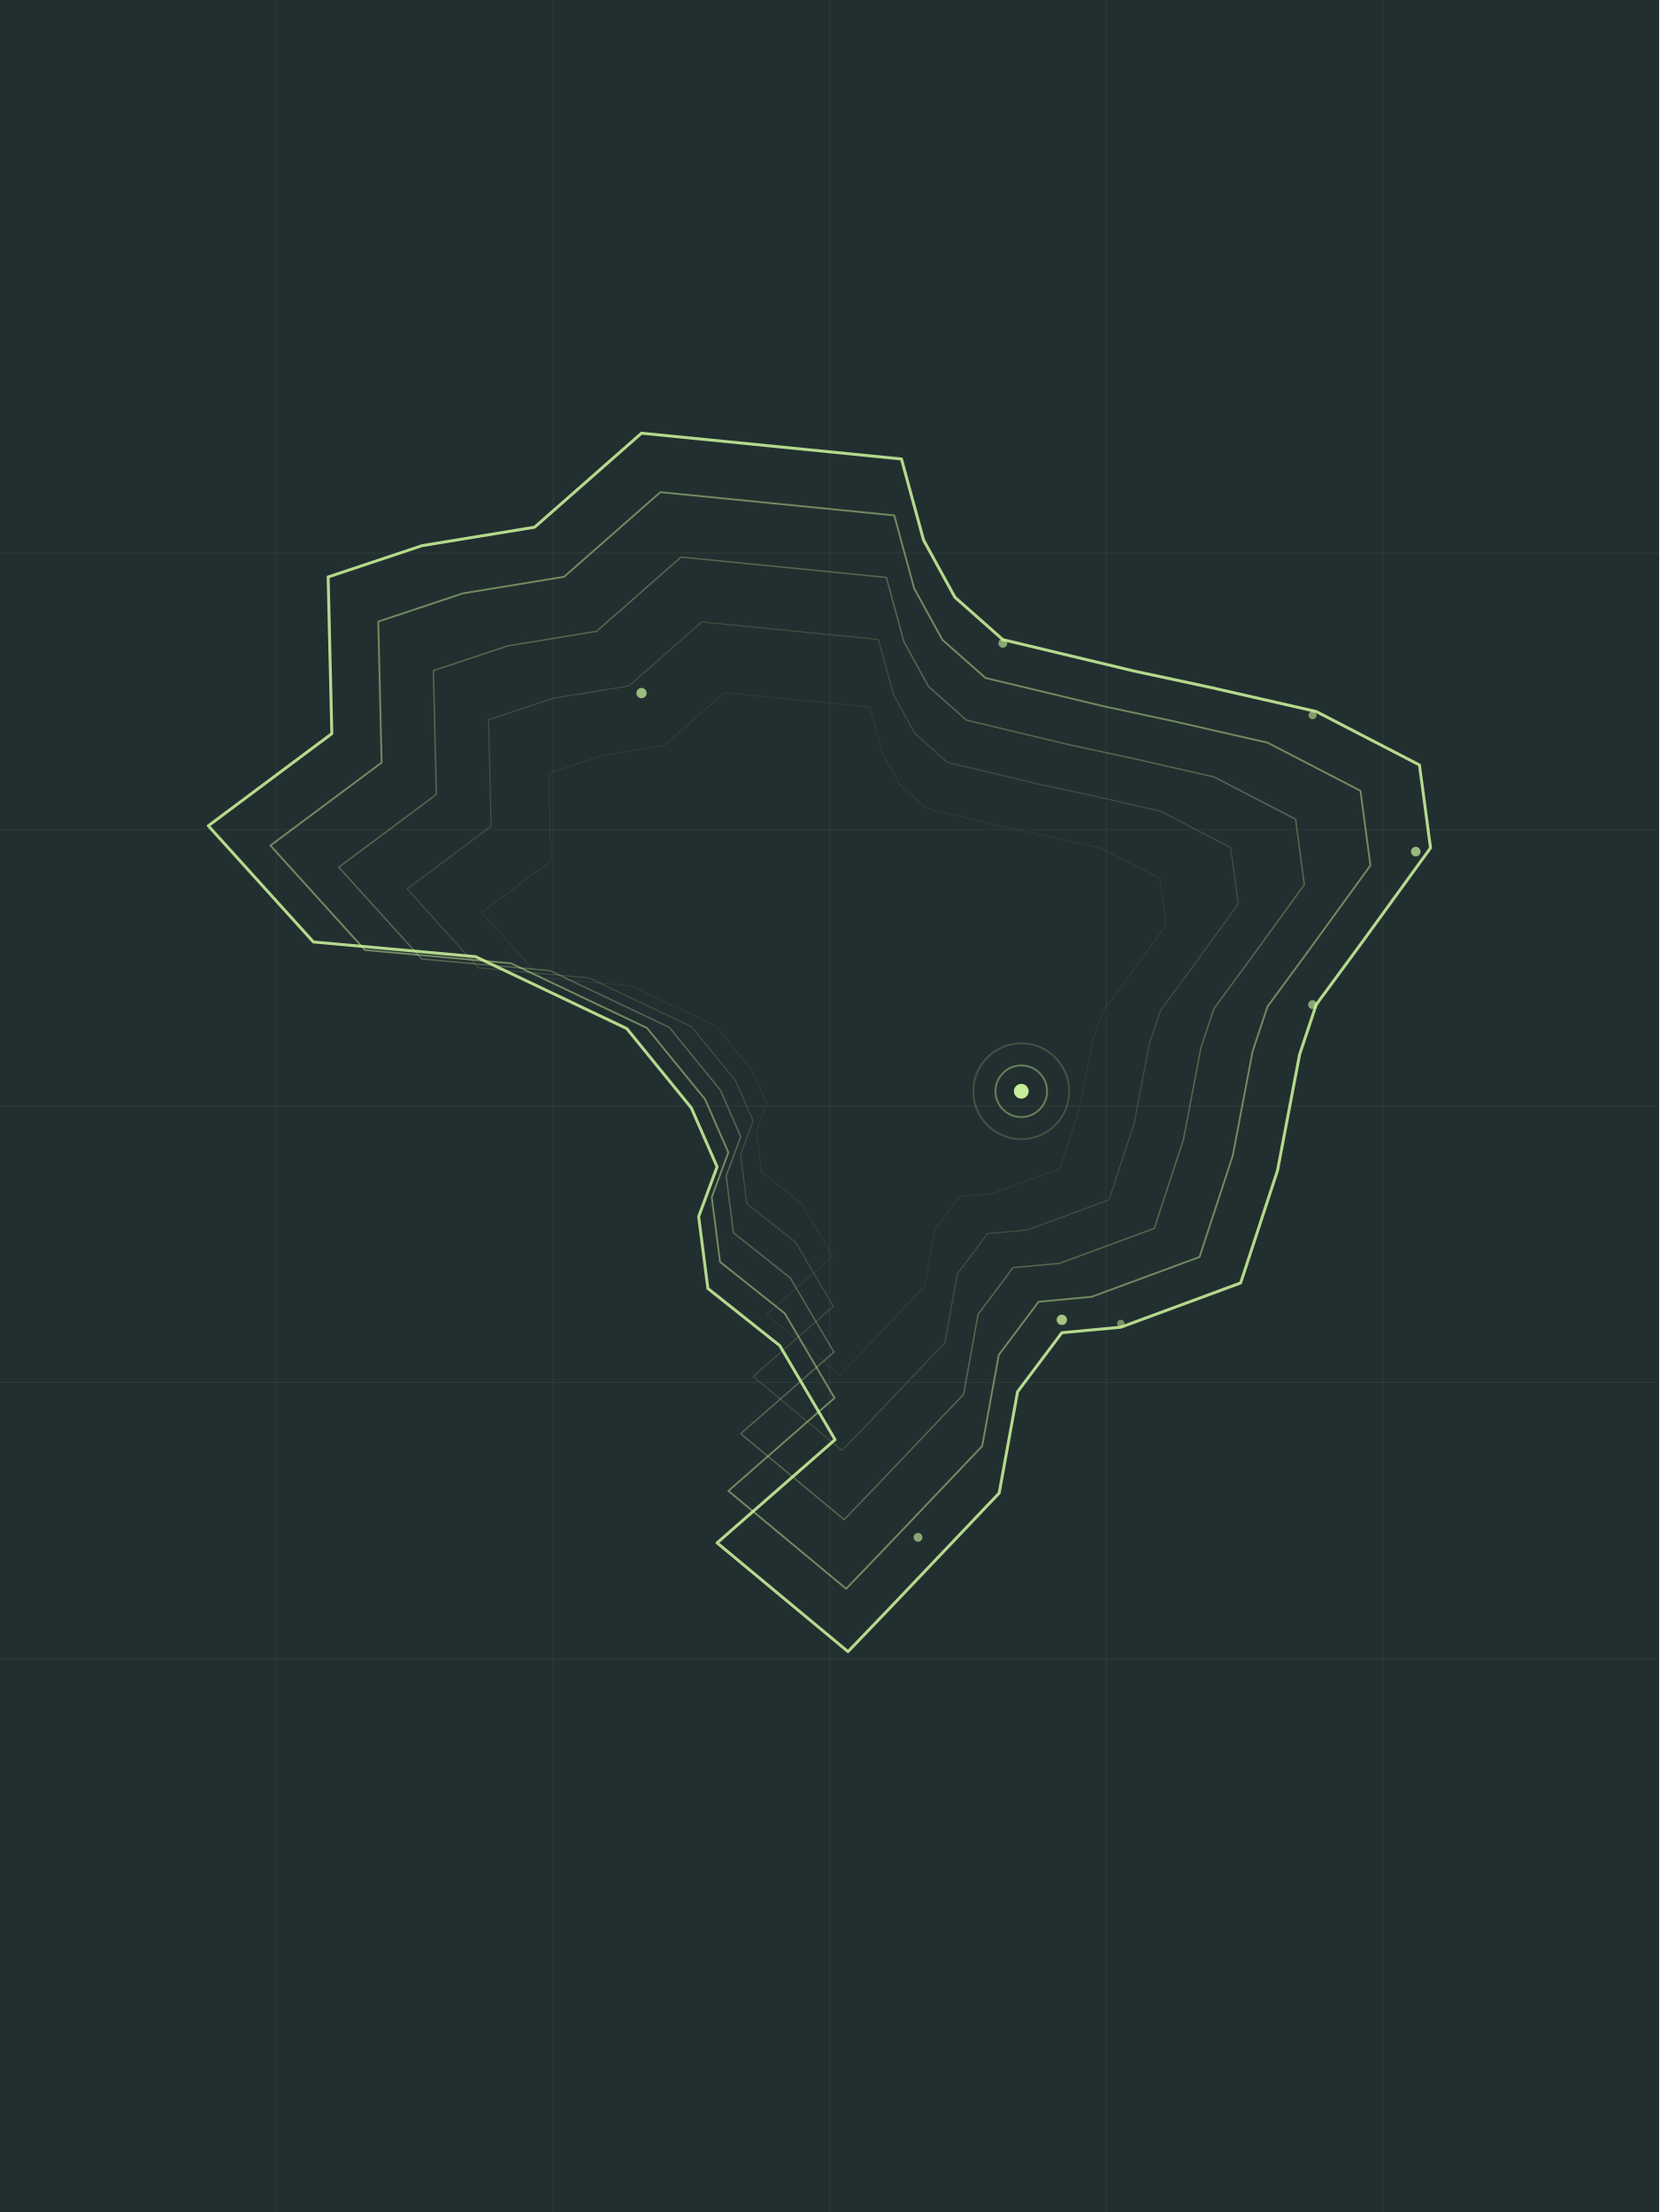
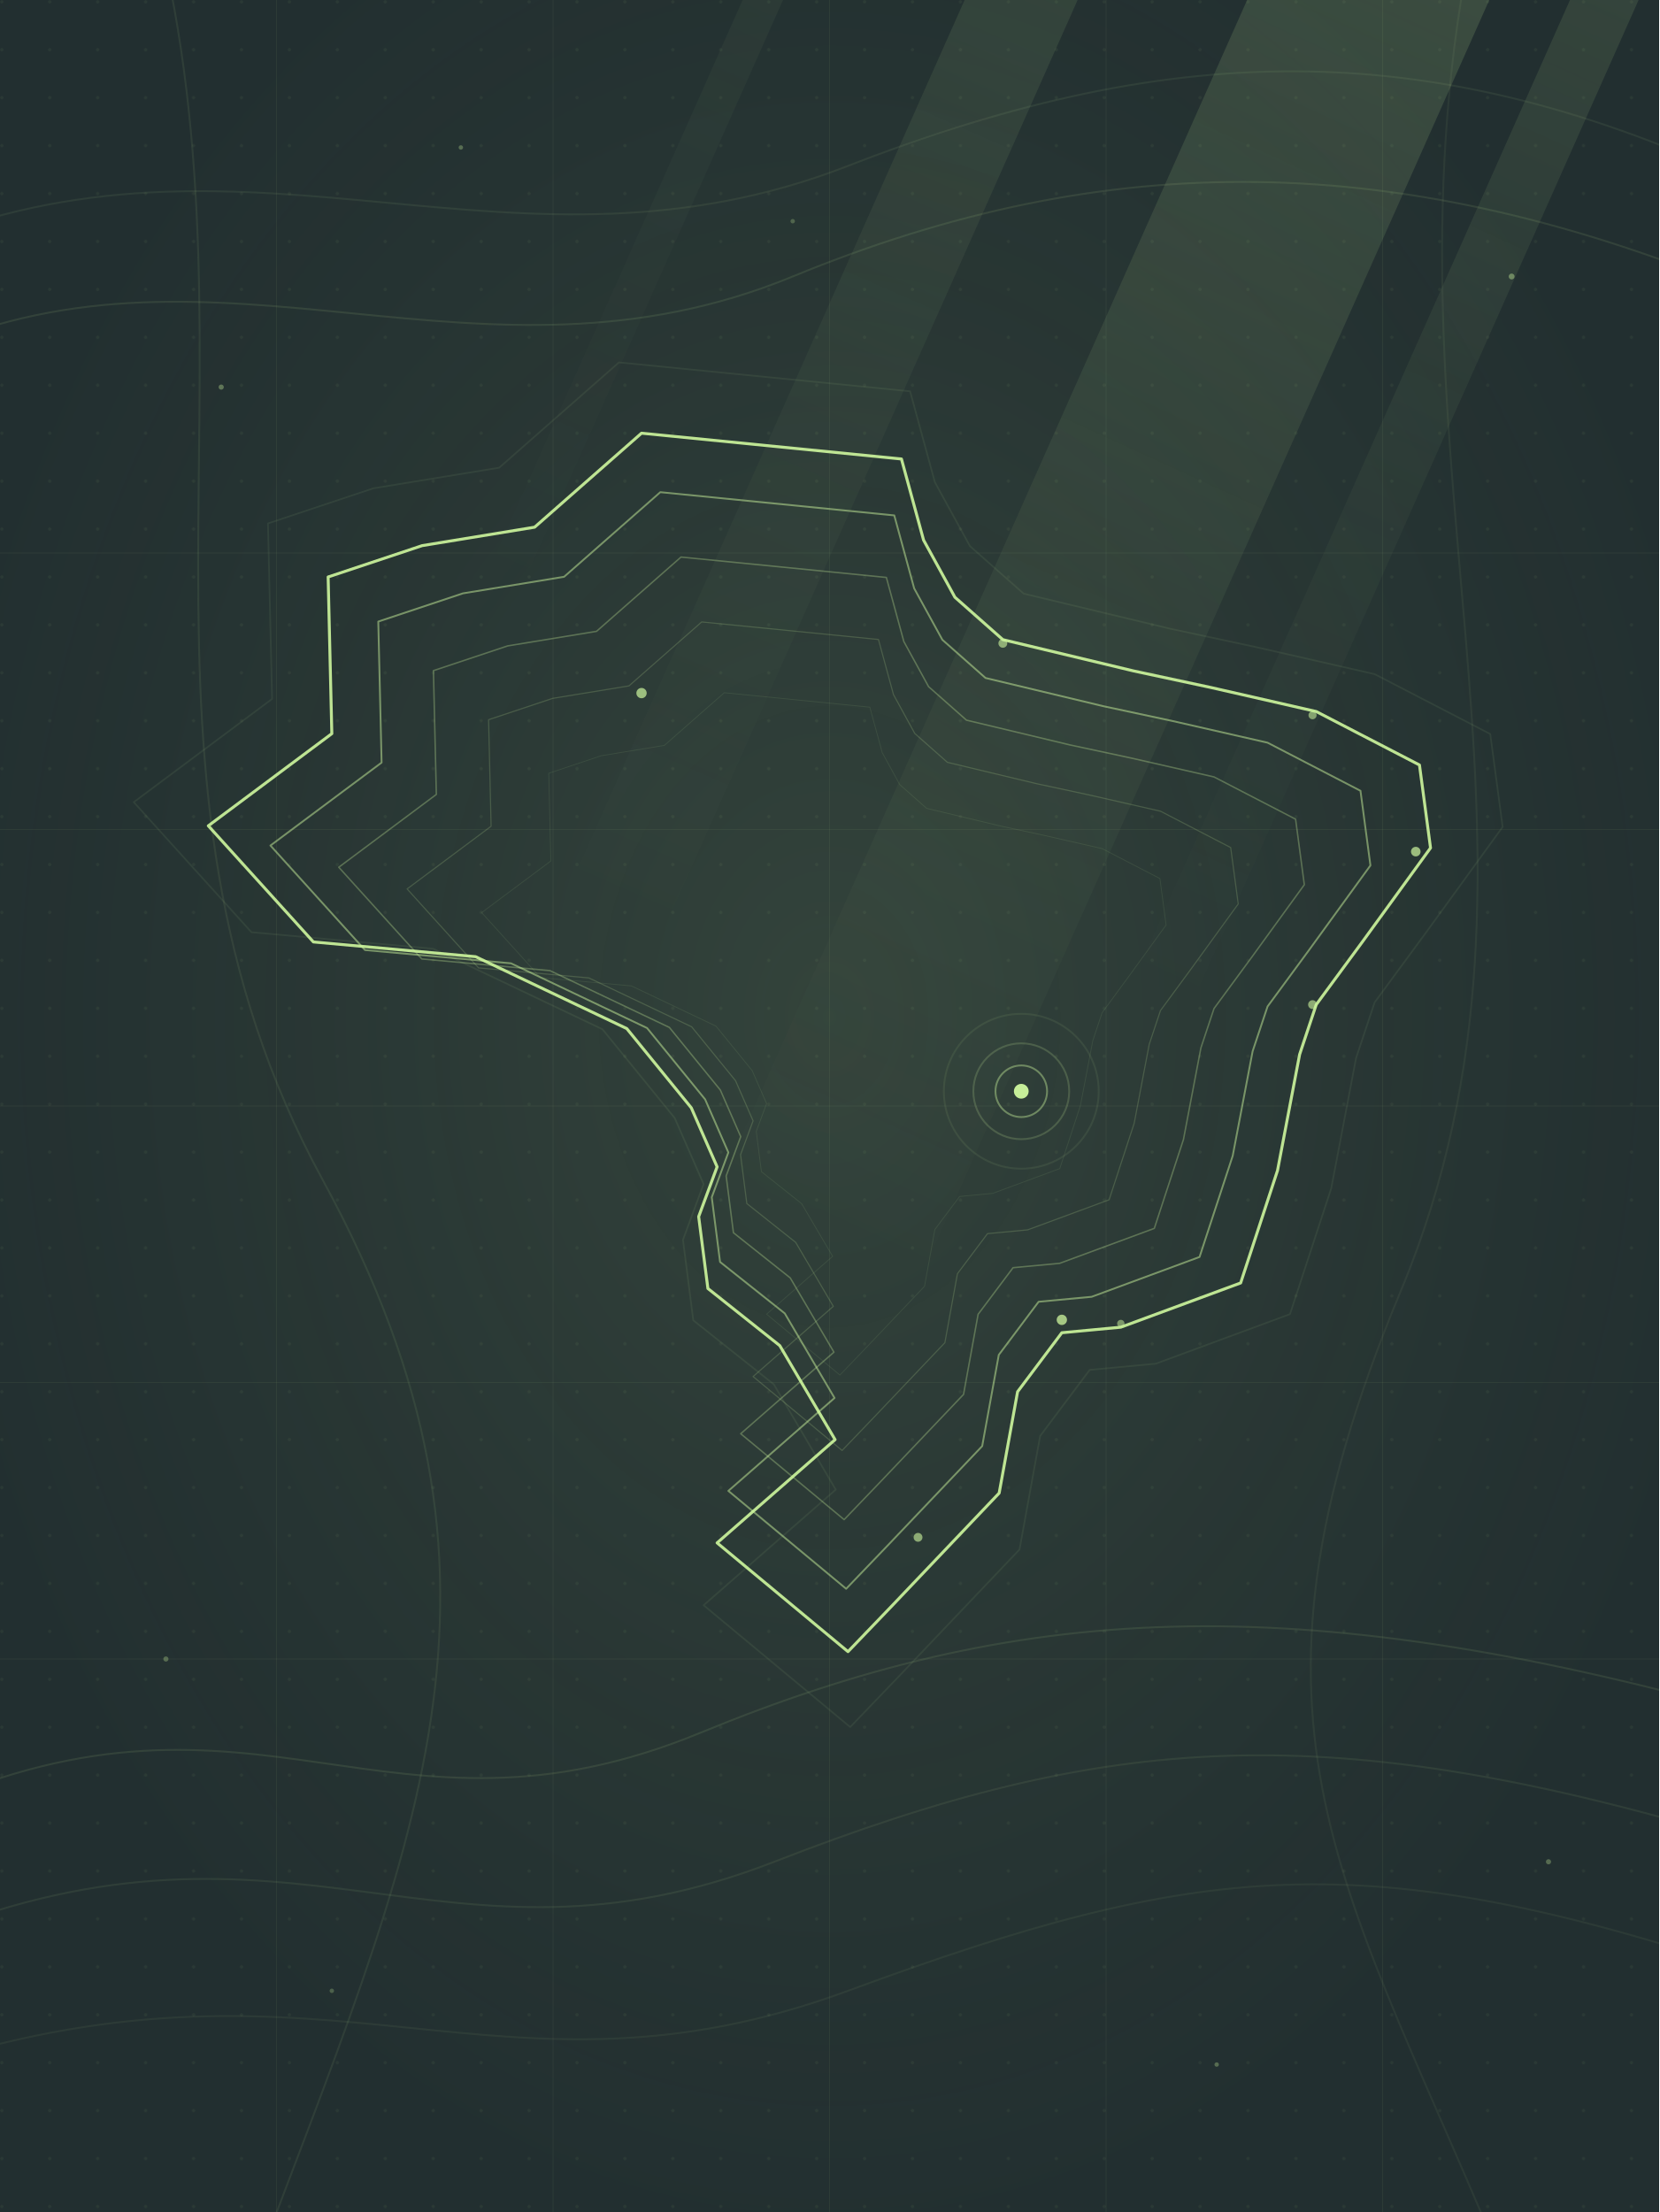
<svg xmlns="http://www.w3.org/2000/svg" viewBox="0 0 900 1200" preserveAspectRatio="xMidYMid slice">
  <rect width="900" height="1200" fill="#222f30" />
+   <defs>
+     <path id="br" d="M489 249       L501 293 518 324 544 347 615 364 657 373 714 386 770 415 776 460       739 511 714 545 705 572 693 635 673 696 608 720 576 723 552 755       542 810 484 871 460 896 389 837 453 781 423 730 384 699 379 660       389 633 375 601 340 558 258 519 170 511 113 448 180 398 178 313       229 296 290 286 348 235 Z" />
+     <radialGradient id="glow" cx="0.5" cy="0.46" r="0.55">
+       <stop offset="0" stop-color="#cef79e" stop-opacity="0.10" />
+       <stop offset="0.6" stop-color="#cef79e" stop-opacity="0.035" />
+       <stop offset="1" stop-color="#cef79e" stop-opacity="0" />
+     </radialGradient>
+     <linearGradient id="ray" x1="0" y1="0" x2="0" y2="1">
+       <stop offset="0" stop-color="#cef79e" stop-opacity="0.16" />
+       <stop offset="0.55" stop-color="#cef79e" stop-opacity="0.05" />
+       <stop offset="1" stop-color="#cef79e" stop-opacity="0" />
+     </linearGradient>
+     <pattern id="dots" width="26" height="26" patternUnits="userSpaceOnUse">
+       <circle cx="1" cy="1" r="0.9" fill="#cef79e" fill-opacity="0.05" />
+     </pattern>
+   </defs>
+   <rect width="900" height="1200" fill="url(#dots)" />
+   <g fill="none" stroke="#cef79e" stroke-width="1">
+     <path stroke-opacity="0.10" d="M-40 980 C 140 900, 210 1010, 380 940 S 700 860, 950 930" />
+     <path stroke-opacity="0.08" d="M-40 1050 C 160 970, 240 1080, 420 1010 S 720 930, 950 1000" />
+     <path stroke-opacity="0.06" d="M-40 1120 C 180 1050, 270 1150, 460 1080 S 740 1000, 950 1070" />
+     <path stroke-opacity="0.10" d="M-40 190 C 120 120, 260 220, 430 150 S 760 80, 950 160" />
+     <path stroke-opacity="0.07" d="M-40 130 C 140 60, 280 160, 460 90 S 780 20, 950 100" />
+     <path stroke-opacity="0.08" d="M85 -40 C 145 200, 55 420, 175 640 S 225 1000, 135 1240" />
+     <path stroke-opacity="0.06" d="M800 -40 C 740 240, 860 460, 760 700 S 730 1020, 820 1240" />
+   </g>
+   <g transform="rotate(24 760 -40)">
+     <rect x="700" y="-80" width="120" height="820" fill="url(#ray)" />
+     <rect x="560" y="-80" width="56" height="700" fill="url(#ray)" opacity="0.8" />
+     <rect x="860" y="-80" width="34" height="620" fill="url(#ray)" opacity="0.7" />
+     <rect x="450" y="-80" width="20" height="560" fill="url(#ray)" opacity="0.5" />
+   </g>
+   <rect width="900" height="1200" fill="url(#glow)" />
  <g stroke="#cef79e" stroke-width="0.5" stroke-opacity="0.06">
    <path d="M0 300h900M0 450h900M0 600h900M0 750h900M0 900h900" />
    <path d="M150 0v1200M300 0v1200M450 0v1200M600 0v1200M750 0v1200" />
  </g>
-   <defs>
-     <path id="br" d="M489 249       L501 293 518 324 544 347 615 364 657 373 714 386 770 415 776 460       739 511 714 545 705 572 693 635 673 696 608 720 576 723 552 755       542 810 484 871 460 896 389 837 453 781 423 730 384 699 379 660       389 633 375 601 340 558 258 519 170 511 113 448 180 398 178 313       229 296 290 286 348 235 Z" />
-   </defs>
  <g fill="none" stroke="#cef79e" stroke-linejoin="round">
-     <use href="#br" stroke-width="1.6" stroke-opacity="0.85" />
-     <use href="#br" stroke-width="1.1" stroke-opacity="0.45" transform="translate(450 555) scale(0.90) translate(-450 -555)" />
-     <use href="#br" stroke-width="1" stroke-opacity="0.28" transform="translate(450 555) scale(0.79) translate(-450 -555)" />
-     <use href="#br" stroke-width="0.9" stroke-opacity="0.16" transform="translate(450 555) scale(0.68) translate(-450 -555)" />
-     <use href="#br" stroke-width="0.8" stroke-opacity="0.08" transform="translate(450 555) scale(0.56) translate(-450 -555)" />
+     <use href="#br" stroke-width="1.6" stroke-opacity="0.9" />
+     <use href="#br" stroke-width="1.1" stroke-opacity="0.48" transform="translate(450 555) scale(0.90) translate(-450 -555)" />
+     <use href="#br" stroke-width="1" stroke-opacity="0.30" transform="translate(450 555) scale(0.79) translate(-450 -555)" />
+     <use href="#br" stroke-width="0.9" stroke-opacity="0.18" transform="translate(450 555) scale(0.68) translate(-450 -555)" />
+     <use href="#br" stroke-width="0.8" stroke-opacity="0.09" transform="translate(450 555) scale(0.56) translate(-450 -555)" />
+     <use href="#br" stroke-width="0.8" stroke-opacity="0.07" transform="translate(450 555) scale(1.12) translate(-450 -555)" />
  </g>
  <g fill="#cef79e">
    <circle cx="554" cy="592" r="4" fill-opacity="0.95" />
    <circle cx="576" cy="716" r="2.8" fill-opacity="0.75" />
    <circle cx="348" cy="376" r="2.8" fill-opacity="0.7" />
    <circle cx="768" cy="462" r="2.6" fill-opacity="0.7" />
    <circle cx="712" cy="545" r="2.4" fill-opacity="0.6" />
    <circle cx="498" cy="834" r="2.4" fill-opacity="0.6" />
    <circle cx="544" cy="349" r="2.4" fill-opacity="0.6" />
    <circle cx="712" cy="388" r="2.2" fill-opacity="0.55" />
    <circle cx="608" cy="718" r="2" fill-opacity="0.5" />
  </g>
+   <g fill="#cef79e">
+     <circle cx="120" cy="210" r="1.4" fill-opacity="0.35" />
+     <circle cx="820" cy="150" r="1.6" fill-opacity="0.4" />
+     <circle cx="90" cy="900" r="1.4" fill-opacity="0.3" />
+     <circle cx="840" cy="1010" r="1.4" fill-opacity="0.3" />
+     <circle cx="250" cy="80" r="1.2" fill-opacity="0.3" />
+     <circle cx="660" cy="1120" r="1.2" fill-opacity="0.3" />
+     <circle cx="430" cy="120" r="1.2" fill-opacity="0.25" />
+     <circle cx="180" cy="1080" r="1.2" fill-opacity="0.25" />
+   </g>
  <g fill="none" stroke="#cef79e">
    <circle cx="554" cy="592" r="14" stroke-opacity="0.4" />
    <circle cx="554" cy="592" r="26" stroke-opacity="0.18" />
+     <circle cx="554" cy="592" r="42" stroke-opacity="0.08" />
  </g>
</svg>
